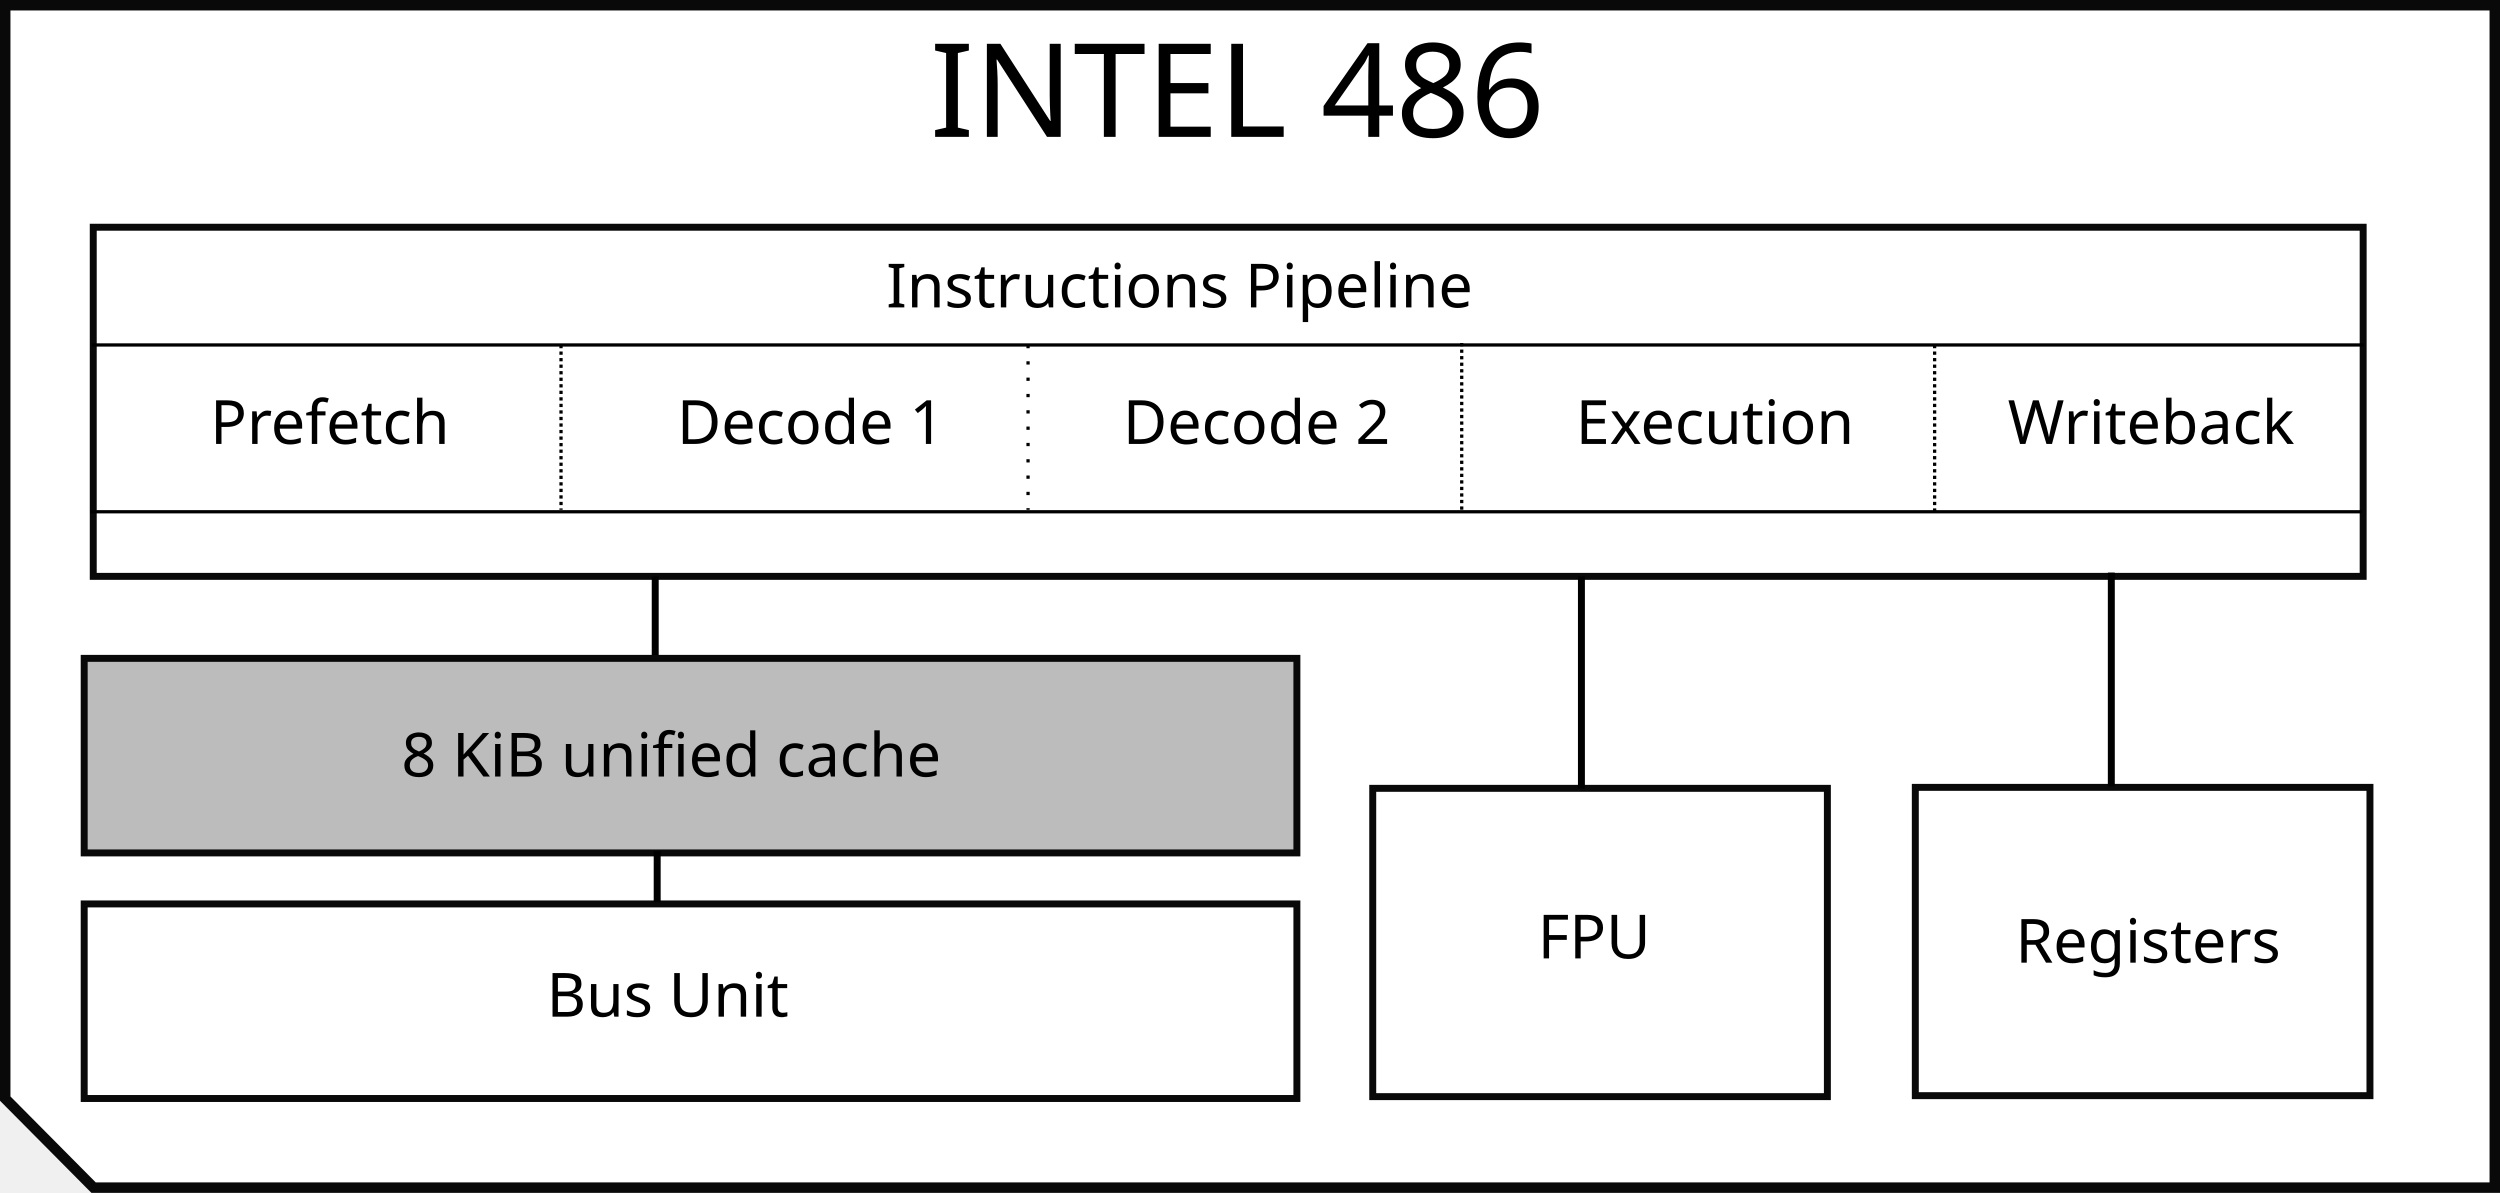
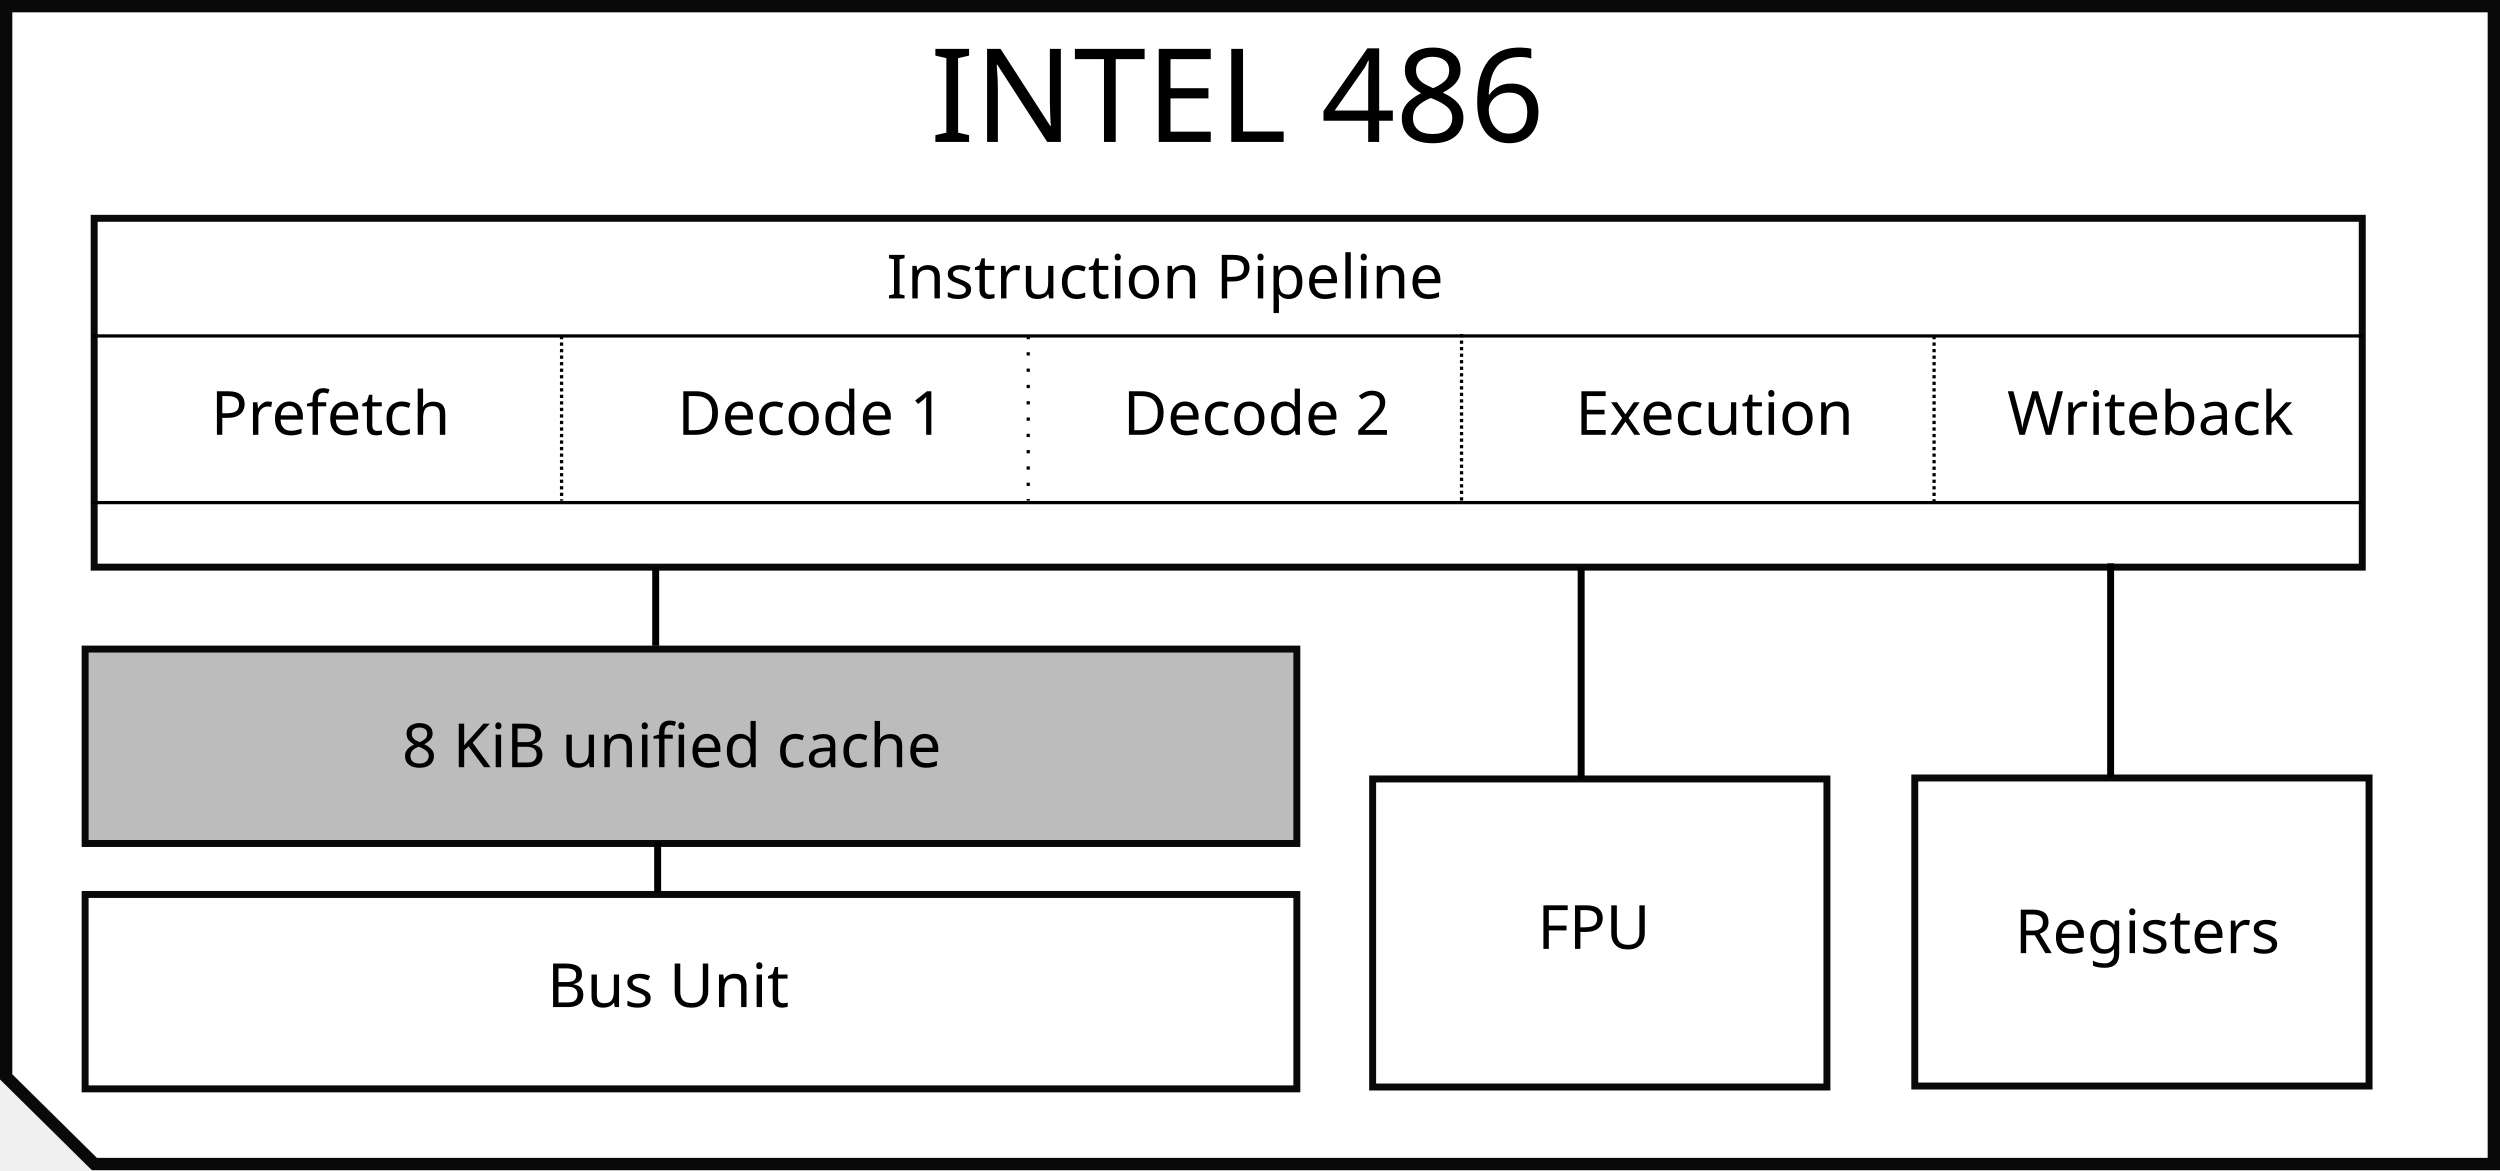
- <svg xmlns="http://www.w3.org/2000/svg" width="202.686mm" height="96.708mm" viewBox="0 0 202.686 96.708" version="1.1" id="svg8">
+ <svg xmlns="http://www.w3.org/2000/svg" width="202.848mm" height="94.95mm" viewBox="0 0 202.848 94.95" version="1.1" id="svg8">
  <defs id="defs2" />
-   <g id="layer1" transform="translate(-3.356281,-7.803038)">
-     <path style="fill:#ffffff;fill-opacity:1;stroke:#090909;stroke-width:3.2;stroke-miterlimit:4;stroke-dasharray:none;stroke-opacity:1" d="m 14.285,31.092 0,335.037 27.068,27.275 735.789,0 0,-362.312 z" id="rect815" transform="scale(0.2645833,0.2645833)" />
-     <rect style="fill:#ffffff;fill-opacity:1;stroke:#090909;stroke-width:0.564;stroke-miterlimit:4;stroke-dasharray:none;stroke-opacity:1" id="rect821-9" width="184.032" height="28.305" x="10.916" y="26.226" />
-     <text xml:space="preserve" style="font-style:normal;font-weight:normal;font-size:4.939px;line-height:1.25;font-family:sans-serif;letter-spacing:0px;word-spacing:0px;fill:#000000;fill-opacity:1;stroke:none;stroke-width:0.265" x="20.39" y="43.791" id="text819">
-       <tspan id="tspan817" x="20.39" y="43.791" style="font-size:4.939px;stroke-width:0.265">Prefetch</tspan>
+   <g id="layer1" transform="translate(-3.27539,-9.64205)">
+     <path style="fill:#ffffff;fill-opacity:1;stroke:#090909;stroke-width:1;stroke-miterlimit:4;stroke-dasharray:none;stroke-opacity:1" d="m 3.775,10.142 0,86.878 7.162,7.073 194.686,0 0,-93.95 z" id="rect815" />
+     <rect style="fill:#ffffff;fill-opacity:1;stroke:#090909;stroke-width:0.564;stroke-miterlimit:4;stroke-dasharray:none;stroke-opacity:1" id="rect821-9" width="184.032" height="28.305" x="10.916" y="27.355" />
+     <text xml:space="preserve" style="font-style:normal;font-weight:normal;font-size:4.939px;line-height:1.25;font-family:sans-serif;letter-spacing:0px;word-spacing:0px;fill:#000000;fill-opacity:1;stroke:none;stroke-width:0.265" x="20.39" y="44.919" id="text819">
+       <tspan id="tspan817" x="20.39" y="44.919" style="font-size:4.939px;stroke-width:0.265">Prefetch</tspan>
    </text>
-     <rect style="fill:#ffffff;fill-opacity:1;stroke:#090909;stroke-width:0.564;stroke-miterlimit:4;stroke-dasharray:none;stroke-opacity:1" id="rect821" width="98.319" height="15.774" x="10.182" y="81.089" />
-     <text xml:space="preserve" style="font-style:normal;font-weight:normal;font-size:10.583px;line-height:1.25;font-family:sans-serif;letter-spacing:0px;word-spacing:0px;fill:#000000;fill-opacity:1;stroke:none;stroke-width:0.265" x="47.669" y="90.226" id="text825">
-       <tspan id="tspan823" x="47.669" y="90.226" style="font-size:4.939px;stroke-width:0.265">Bus Unit</tspan>
+     <rect style="fill:#ffffff;fill-opacity:1;stroke:#090909;stroke-width:0.564;stroke-miterlimit:4;stroke-dasharray:none;stroke-opacity:1" id="rect821" width="98.319" height="15.774" x="10.182" y="82.218" />
+     <text xml:space="preserve" style="font-style:normal;font-weight:normal;font-size:10.583px;line-height:1.25;font-family:sans-serif;letter-spacing:0px;word-spacing:0px;fill:#000000;fill-opacity:1;stroke:none;stroke-width:0.265" x="47.669" y="91.355" id="text825">
+       <tspan id="tspan823" x="47.669" y="91.355" style="font-size:4.939px;stroke-width:0.265">Bus Unit</tspan>
    </text>
-     <rect style="fill:#ffffff;fill-opacity:1;stroke:#090909;stroke-width:0.564;stroke-miterlimit:4;stroke-dasharray:none;stroke-opacity:1" id="rect821-7" width="36.86" height="24.995" x="114.65" y="71.717" />
-     <text xml:space="preserve" style="font-style:normal;font-weight:normal;font-size:10.583px;line-height:1.25;font-family:sans-serif;letter-spacing:0px;word-spacing:0px;fill:#000000;fill-opacity:1;stroke:none;stroke-width:0.265" x="128.022" y="85.503" id="text825-9">
-       <tspan id="tspan823-3" x="128.022" y="85.503" style="font-size:4.939px;stroke-width:0.265">FPU</tspan>
+     <rect style="fill:#ffffff;fill-opacity:1;stroke:#090909;stroke-width:0.564;stroke-miterlimit:4;stroke-dasharray:none;stroke-opacity:1" id="rect821-7" width="36.86" height="24.995" x="114.65" y="72.846" />
+     <text xml:space="preserve" style="font-style:normal;font-weight:normal;font-size:10.583px;line-height:1.25;font-family:sans-serif;letter-spacing:0px;word-spacing:0px;fill:#000000;fill-opacity:1;stroke:none;stroke-width:0.265" x="128.022" y="86.632" id="text825-9">
+       <tspan id="tspan823-3" x="128.022" y="86.632" style="font-size:4.939px;stroke-width:0.265">FPU</tspan>
    </text>
-     <rect style="fill:#bcbcbc;fill-opacity:1;stroke:#090909;stroke-width:0.564;stroke-miterlimit:4;stroke-dasharray:none;stroke-opacity:1" id="rect821-8" width="98.319" height="15.774" x="10.182" y="61.179" />
-     <text xml:space="preserve" style="font-style:normal;font-weight:normal;font-size:10.583px;line-height:1.25;font-family:sans-serif;letter-spacing:0px;word-spacing:0px;fill:#000000;fill-opacity:1;stroke:none;stroke-width:0.265" x="35.908" y="70.762" id="text825-0">
-       <tspan id="tspan823-2" x="35.908" y="70.762" style="font-size:4.939px;stroke-width:0.265">8 KiB unified cache</tspan>
+     <rect style="fill:#bcbcbc;fill-opacity:1;stroke:#090909;stroke-width:0.564;stroke-miterlimit:4;stroke-dasharray:none;stroke-opacity:1" id="rect821-8" width="98.319" height="15.774" x="10.182" y="62.308" />
+     <text xml:space="preserve" style="font-style:normal;font-weight:normal;font-size:10.583px;line-height:1.25;font-family:sans-serif;letter-spacing:0px;word-spacing:0px;fill:#000000;fill-opacity:1;stroke:none;stroke-width:0.265" x="35.908" y="71.891" id="text825-0">
+       <tspan id="tspan823-2" x="35.908" y="71.891" style="font-size:4.939px;stroke-width:0.265">8 KiB unified cache</tspan>
    </text>
-     <rect style="fill:#ffffff;fill-opacity:1;stroke:#090909;stroke-width:0.564;stroke-miterlimit:4;stroke-dasharray:none;stroke-opacity:1" id="rect821-7-4" width="36.86" height="24.995" x="158.639" y="71.638" />
-     <text xml:space="preserve" style="font-style:normal;font-weight:normal;font-size:10.583px;line-height:1.25;font-family:sans-serif;letter-spacing:0px;word-spacing:0px;fill:#000000;fill-opacity:1;stroke:none;stroke-width:0.265" x="166.752" y="85.849" id="text825-9-8">
-       <tspan id="tspan823-3-3" x="166.752" y="85.849" style="font-size:4.939px;stroke-width:0.265">Registers</tspan>
+     <rect style="fill:#ffffff;fill-opacity:1;stroke:#090909;stroke-width:0.564;stroke-miterlimit:4;stroke-dasharray:none;stroke-opacity:1" id="rect821-7-4" width="36.86" height="24.995" x="158.639" y="72.767" />
+     <text xml:space="preserve" style="font-style:normal;font-weight:normal;font-size:10.583px;line-height:1.25;font-family:sans-serif;letter-spacing:0px;word-spacing:0px;fill:#000000;fill-opacity:1;stroke:none;stroke-width:0.265" x="166.752" y="86.978" id="text825-9-8">
+       <tspan id="tspan823-3-3" x="166.752" y="86.978" style="font-size:4.939px;stroke-width:0.265">Registers</tspan>
    </text>
-     <text xml:space="preserve" style="font-style:normal;font-weight:normal;font-size:10.583px;line-height:1.25;font-family:sans-serif;letter-spacing:0px;word-spacing:0px;fill:#000000;fill-opacity:1;stroke:none;stroke-width:0.265" x="75.203" y="32.726" id="text825-05">
-       <tspan id="tspan823-22" x="75.203" y="32.726" style="font-size:4.939px;stroke-width:0.265">Instructions Pipeline</tspan>
+     <text xml:space="preserve" style="font-style:normal;font-weight:normal;font-size:10.583px;line-height:1.25;font-family:sans-serif;letter-spacing:0px;word-spacing:0px;fill:#000000;fill-opacity:1;stroke:none;stroke-width:0.265" x="75.203" y="33.855" id="text825-05">
+       <tspan id="tspan823-22" x="75.203" y="33.855" style="font-size:4.939px;stroke-width:0.265">Instruction Pipeline</tspan>
    </text>
-     <text xml:space="preserve" style="font-style:normal;font-weight:normal;font-size:10.583px;line-height:1.25;font-family:sans-serif;letter-spacing:0px;word-spacing:0px;fill:#000000;fill-opacity:1;stroke:none;stroke-width:0.265" x="78.75" y="18.901" id="text980">
-       <tspan id="tspan978" x="78.75" y="18.901" style="stroke-width:0.265">INTEL 486</tspan>
+     <text xml:space="preserve" style="font-style:normal;font-weight:normal;font-size:10.583px;line-height:1.25;font-family:sans-serif;letter-spacing:0px;word-spacing:0px;fill:#000000;fill-opacity:1;stroke:none;stroke-width:0.265" x="78.75" y="21.159" id="text980">
+       <tspan id="tspan978" x="78.75" y="21.159" style="stroke-width:0.265">INTEL 486</tspan>
    </text>
-     <text xml:space="preserve" style="font-style:normal;font-weight:normal;font-size:4.939px;line-height:1.25;font-family:sans-serif;letter-spacing:0px;word-spacing:0px;fill:#000000;fill-opacity:1;stroke:none;stroke-width:0.265" x="166.13" y="43.791" id="text819-7">
-       <tspan id="tspan817-3" x="166.13" y="43.791" style="font-size:4.939px;stroke-width:0.265">Writeback</tspan>
+     <text xml:space="preserve" style="font-style:normal;font-weight:normal;font-size:4.939px;line-height:1.25;font-family:sans-serif;letter-spacing:0px;word-spacing:0px;fill:#000000;fill-opacity:1;stroke:none;stroke-width:0.265" x="166.13" y="44.919" id="text819-7">
+       <tspan id="tspan817-3" x="166.13" y="44.919" style="font-size:4.939px;stroke-width:0.265">Writeback</tspan>
    </text>
-     <text xml:space="preserve" style="font-style:normal;font-weight:normal;font-size:4.939px;line-height:1.25;font-family:sans-serif;letter-spacing:0px;word-spacing:0px;fill:#000000;fill-opacity:1;stroke:none;stroke-width:0.265" x="131.106" y="43.791" id="text819-79">
-       <tspan id="tspan817-0" x="131.106" y="43.791" style="font-size:4.939px;stroke-width:0.265">Execution</tspan>
+     <text xml:space="preserve" style="font-style:normal;font-weight:normal;font-size:4.939px;line-height:1.25;font-family:sans-serif;letter-spacing:0px;word-spacing:0px;fill:#000000;fill-opacity:1;stroke:none;stroke-width:0.265" x="131.106" y="44.919" id="text819-79">
+       <tspan id="tspan817-0" x="131.106" y="44.919" style="font-size:4.939px;stroke-width:0.265">Execution</tspan>
    </text>
-     <text xml:space="preserve" style="font-style:normal;font-weight:normal;font-size:4.939px;line-height:1.25;font-family:sans-serif;letter-spacing:0px;word-spacing:0px;fill:#000000;fill-opacity:1;stroke:none;stroke-width:0.265" x="94.389" y="43.791" id="text819-2">
-       <tspan id="tspan817-39" x="94.389" y="43.791" style="font-size:4.939px;stroke-width:0.265">Decode 2</tspan>
+     <text xml:space="preserve" style="font-style:normal;font-weight:normal;font-size:4.939px;line-height:1.25;font-family:sans-serif;letter-spacing:0px;word-spacing:0px;fill:#000000;fill-opacity:1;stroke:none;stroke-width:0.265" x="94.389" y="44.919" id="text819-2">
+       <tspan id="tspan817-39" x="94.389" y="44.919" style="font-size:4.939px;stroke-width:0.265">Decode 2</tspan>
    </text>
-     <text xml:space="preserve" style="font-style:normal;font-weight:normal;font-size:4.939px;line-height:1.25;font-family:sans-serif;letter-spacing:0px;word-spacing:0px;fill:#000000;fill-opacity:1;stroke:none;stroke-width:0.265" x="58.236" y="43.791" id="text819-9">
-       <tspan id="tspan817-7" x="58.236" y="43.791" style="font-size:4.939px;stroke-width:0.265">Decode 1</tspan>
+     <text xml:space="preserve" style="font-style:normal;font-weight:normal;font-size:4.939px;line-height:1.25;font-family:sans-serif;letter-spacing:0px;word-spacing:0px;fill:#000000;fill-opacity:1;stroke:none;stroke-width:0.265" x="58.236" y="44.919" id="text819-9">
+       <tspan id="tspan817-7" x="58.236" y="44.919" style="font-size:4.939px;stroke-width:0.265">Decode 1</tspan>
    </text>
-     <path style="fill:none;stroke:#000000;stroke-width:0.564;stroke-linecap:butt;stroke-linejoin:miter;stroke-miterlimit:4;stroke-dasharray:none;stroke-opacity:1" d="m 56.478,54.544 0,6.364" id="path1030" />
-     <path style="fill:none;stroke:#000000;stroke-width:0.564;stroke-linecap:butt;stroke-linejoin:miter;stroke-miterlimit:4;stroke-dasharray:none;stroke-opacity:1" d="m 56.637,76.817 0,4.136" id="path1032" />
-     <path style="fill:none;stroke:#000000;stroke-width:0.564;stroke-linecap:butt;stroke-linejoin:miter;stroke-miterlimit:4;stroke-dasharray:none;stroke-opacity:1" d="m 131.569,54.544 0,17.182" id="path1034" />
-     <path style="fill:none;stroke:#000000;stroke-width:0.564;stroke-linecap:butt;stroke-linejoin:miter;stroke-miterlimit:4;stroke-dasharray:none;stroke-opacity:1" d="m 174.53,54.226 0,17.341" id="path1036" />
-     <path style="fill:none;stroke:#000000;stroke-width:0.265px;stroke-linecap:butt;stroke-linejoin:miter;stroke-opacity:1" d="m 10.818,35.771 184.192,0" id="path1038" />
-     <path style="fill:none;stroke:#000000;stroke-width:0.265px;stroke-linecap:butt;stroke-linejoin:miter;stroke-opacity:1" d="m 10.659,49.294 184.192,0" id="path1038-0" />
-     <path style="fill:none;stroke:#000000;stroke-width:0.265;stroke-linecap:butt;stroke-linejoin:miter;stroke-miterlimit:4;stroke-dasharray:0.265, 0.265;stroke-dashoffset:0;stroke-opacity:1" d="m 48.841,35.771 0,13.364" id="path1055" />
-     <path style="fill:none;stroke:#000000;stroke-width:0.265;stroke-linecap:butt;stroke-linejoin:miter;stroke-miterlimit:4;stroke-dasharray:0.265, 1.058;stroke-dashoffset:0;stroke-opacity:1" d="m 86.705,35.771 0,13.364" id="path1057" />
-     <path style="fill:none;stroke:#000000;stroke-width:0.265;stroke-linecap:butt;stroke-linejoin:miter;stroke-miterlimit:4;stroke-dasharray:0.265, 0.265;stroke-dashoffset:0;stroke-opacity:1" d="m 121.864,35.612 0,13.682" id="path1059" />
-     <path style="fill:none;stroke:#000000;stroke-width:0.265;stroke-linecap:butt;stroke-linejoin:miter;stroke-miterlimit:4;stroke-dasharray:0.265, 0.265;stroke-dashoffset:0;stroke-opacity:1" d="m 160.205,35.771 0,13.523" id="path1061" />
+     <path style="fill:none;stroke:#000000;stroke-width:0.564;stroke-linecap:butt;stroke-linejoin:miter;stroke-miterlimit:4;stroke-dasharray:none;stroke-opacity:1" d="m 56.478,55.673 0,6.364" id="path1030" />
+     <path style="fill:none;stroke:#000000;stroke-width:0.564;stroke-linecap:butt;stroke-linejoin:miter;stroke-miterlimit:4;stroke-dasharray:none;stroke-opacity:1" d="m 56.637,77.946 0,4.136" id="path1032" />
+     <path style="fill:none;stroke:#000000;stroke-width:0.564;stroke-linecap:butt;stroke-linejoin:miter;stroke-miterlimit:4;stroke-dasharray:none;stroke-opacity:1" d="m 131.569,55.673 0,17.182" id="path1034" />
+     <path style="fill:none;stroke:#000000;stroke-width:0.564;stroke-linecap:butt;stroke-linejoin:miter;stroke-miterlimit:4;stroke-dasharray:none;stroke-opacity:1" d="m 174.53,55.355 0,17.341" id="path1036" />
+     <path style="fill:none;stroke:#000000;stroke-width:0.265px;stroke-linecap:butt;stroke-linejoin:miter;stroke-opacity:1" d="m 10.818,36.9 184.192,0" id="path1038" />
+     <path style="fill:none;stroke:#000000;stroke-width:0.265px;stroke-linecap:butt;stroke-linejoin:miter;stroke-opacity:1" d="m 10.659,50.423 184.192,0" id="path1038-0" />
+     <path style="fill:none;stroke:#000000;stroke-width:0.265;stroke-linecap:butt;stroke-linejoin:miter;stroke-miterlimit:4;stroke-dasharray:0.265, 0.265;stroke-dashoffset:0;stroke-opacity:1" d="m 48.841,36.9 0,13.364" id="path1055" />
+     <path style="fill:none;stroke:#000000;stroke-width:0.265;stroke-linecap:butt;stroke-linejoin:miter;stroke-miterlimit:4;stroke-dasharray:0.265, 1.058;stroke-dashoffset:0;stroke-opacity:1" d="m 86.705,36.9 0,13.364" id="path1057" />
+     <path style="fill:none;stroke:#000000;stroke-width:0.265;stroke-linecap:butt;stroke-linejoin:miter;stroke-miterlimit:4;stroke-dasharray:0.265, 0.265;stroke-dashoffset:0;stroke-opacity:1" d="m 121.864,36.741 0,13.682" id="path1059" />
+     <path style="fill:none;stroke:#000000;stroke-width:0.265;stroke-linecap:butt;stroke-linejoin:miter;stroke-miterlimit:4;stroke-dasharray:0.265, 0.265;stroke-dashoffset:0;stroke-opacity:1" d="m 160.205,36.9 0,13.523" id="path1061" />
  </g>
</svg>
